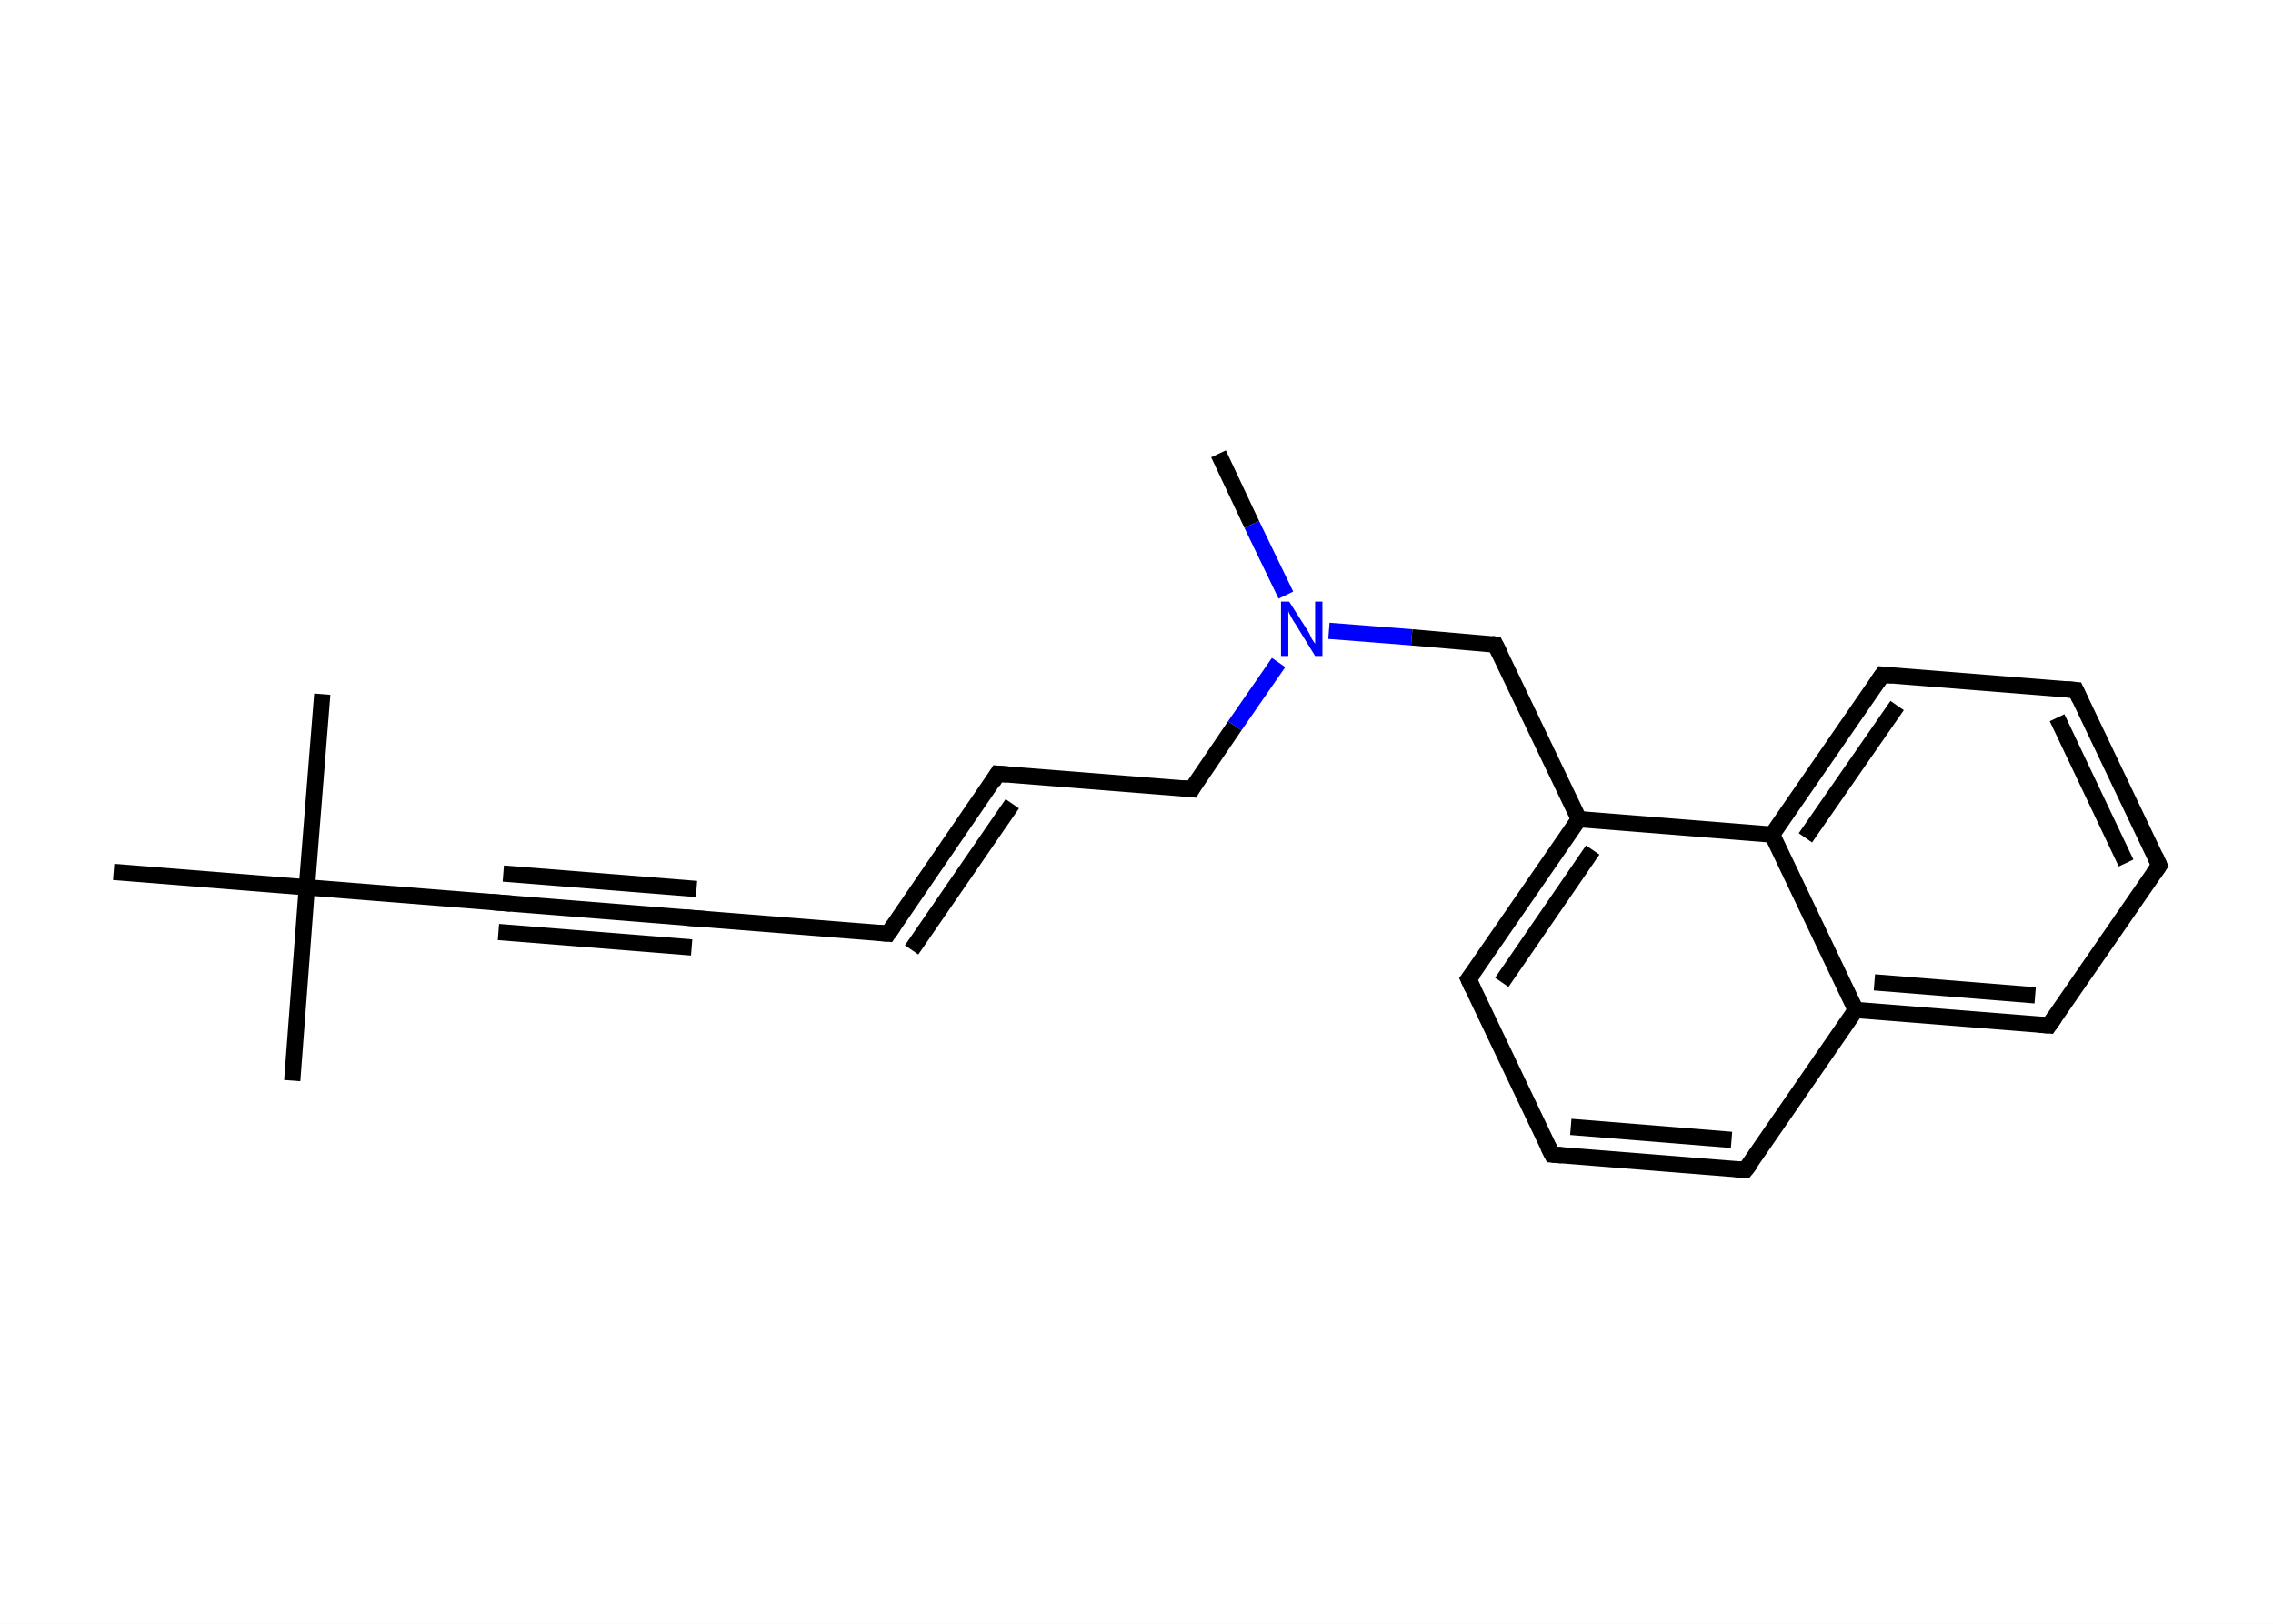
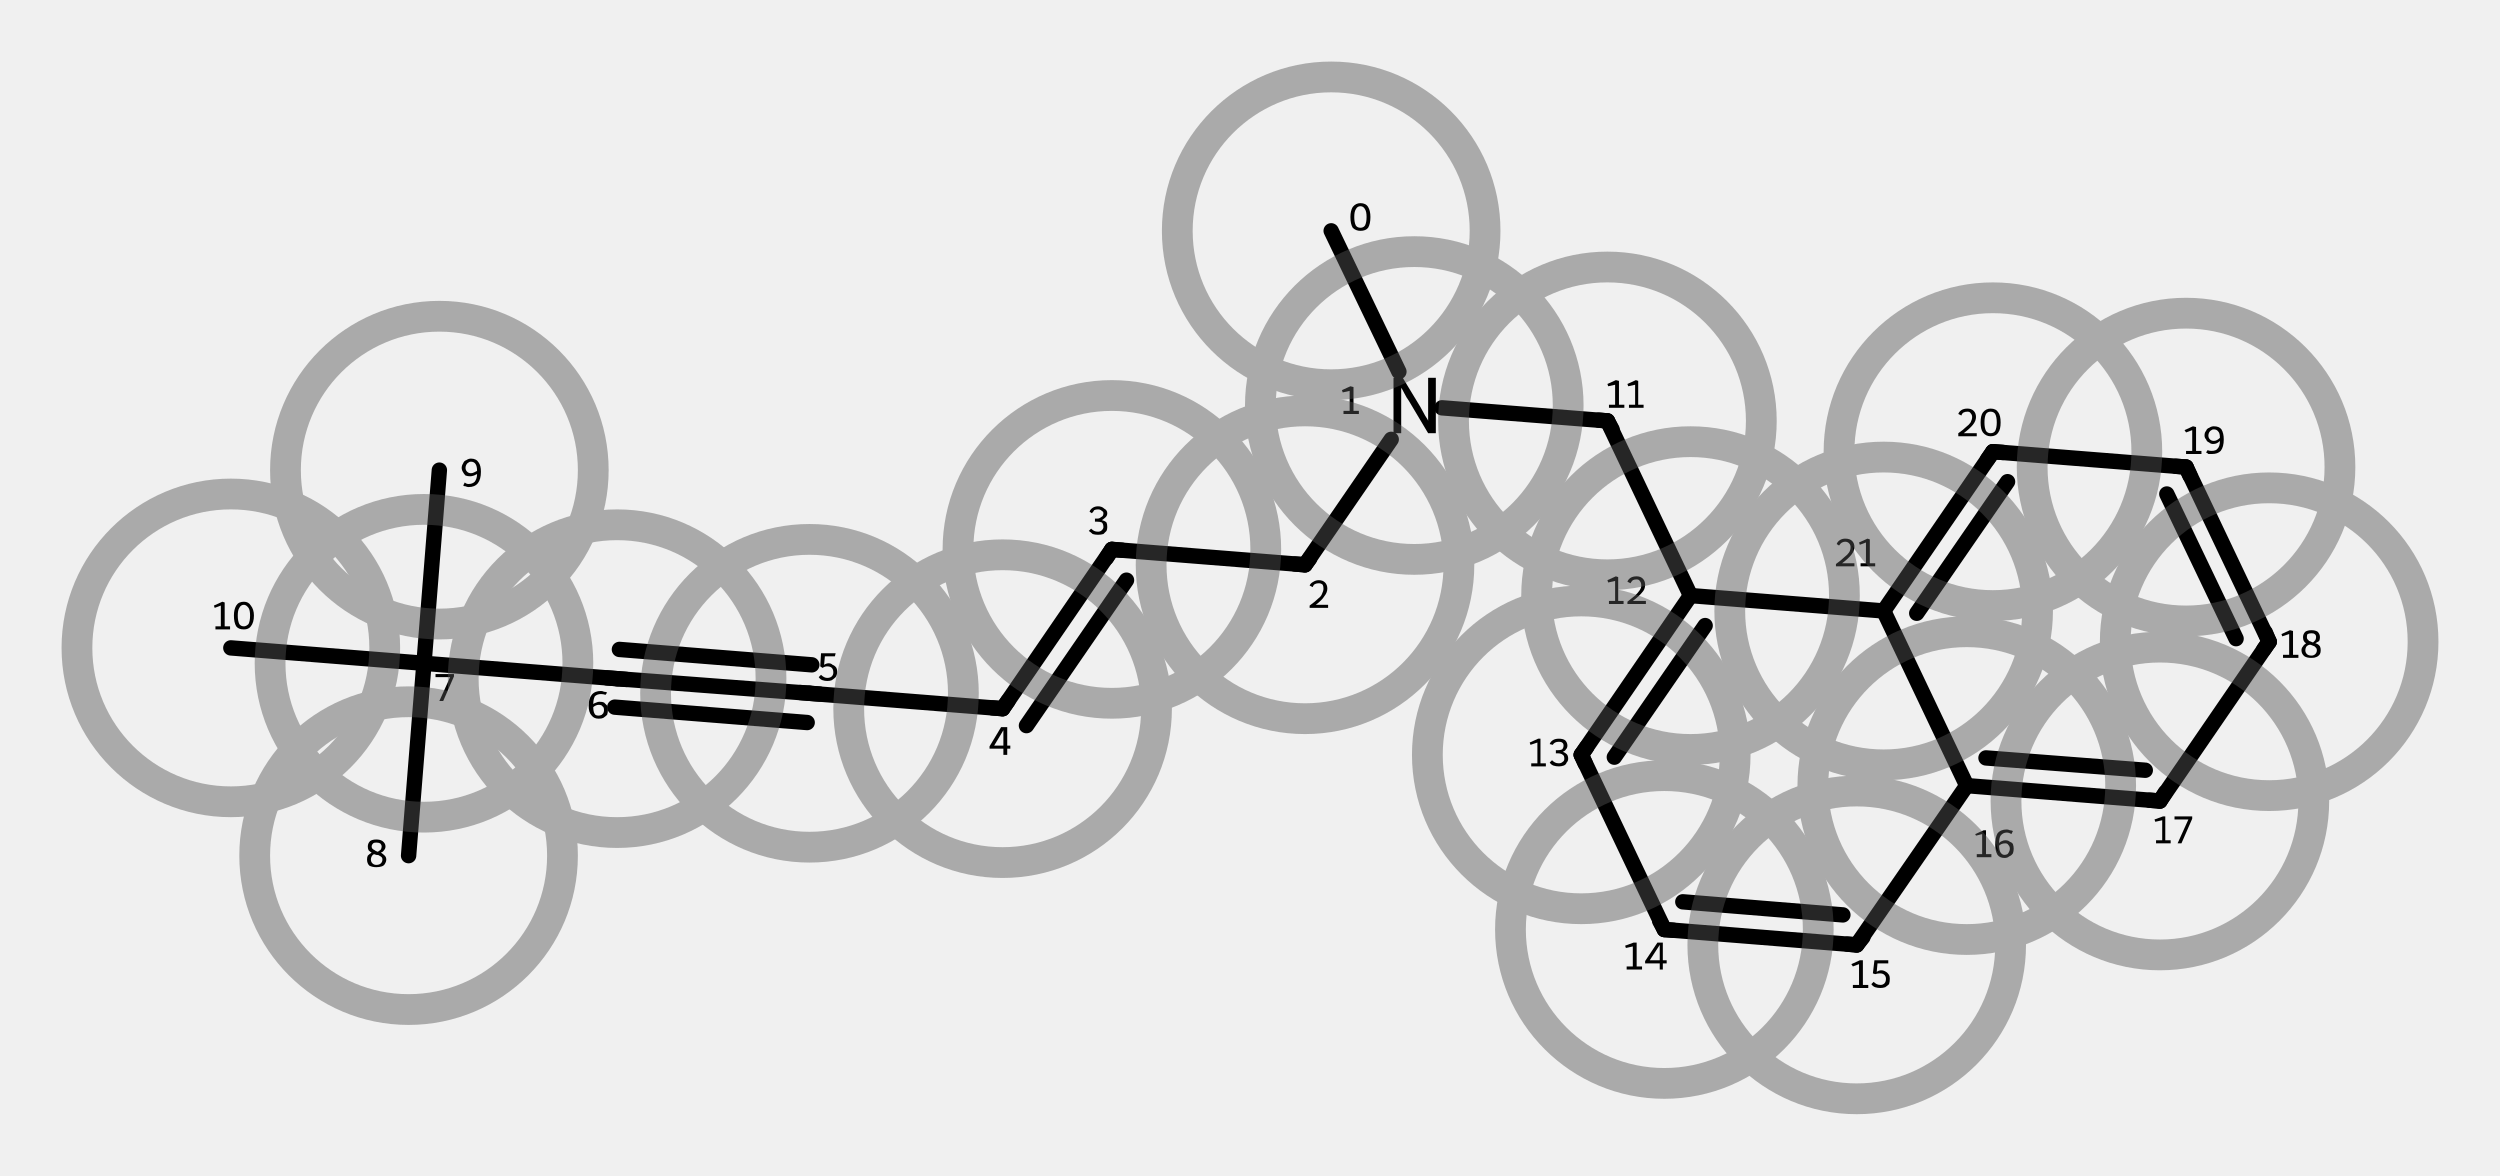
- <svg xmlns="http://www.w3.org/2000/svg" version="1.1" baseProfile="full" xml:space="preserve" width="280px" height="200px" viewBox="0 0 280 200">
-   <rect style="opacity:1.0;fill:#FFFFFF;stroke:none" width="280.0" height="200.0" x="0.0" y="0.0"> </rect>
-   <path class="bond-0 atom-0 atom-1" d="M 150.1,55.9 L 154.2,64.6" style="fill:none;fill-rule:evenodd;stroke:#000000;stroke-width:2.0px;stroke-linecap:butt;stroke-linejoin:miter;stroke-opacity:1" />
-   <path class="bond-0 atom-0 atom-1" d="M 154.2,64.6 L 158.4,73.3" style="fill:none;fill-rule:evenodd;stroke:#0000FF;stroke-width:2.0px;stroke-linecap:butt;stroke-linejoin:miter;stroke-opacity:1" />
-   <path class="bond-1 atom-1 atom-2" d="M 157.5,81.6 L 152.1,89.4" style="fill:none;fill-rule:evenodd;stroke:#0000FF;stroke-width:2.0px;stroke-linecap:butt;stroke-linejoin:miter;stroke-opacity:1" />
-   <path class="bond-1 atom-1 atom-2" d="M 152.1,89.4 L 146.8,97.2" style="fill:none;fill-rule:evenodd;stroke:#000000;stroke-width:2.0px;stroke-linecap:butt;stroke-linejoin:miter;stroke-opacity:1" />
-   <path class="bond-2 atom-2 atom-3" d="M 146.8,97.2 L 122.9,95.3" style="fill:none;fill-rule:evenodd;stroke:#000000;stroke-width:2.0px;stroke-linecap:butt;stroke-linejoin:miter;stroke-opacity:1" />
-   <path class="bond-3 atom-3 atom-4" d="M 122.9,95.3 L 109.4,115.0" style="fill:none;fill-rule:evenodd;stroke:#000000;stroke-width:2.0px;stroke-linecap:butt;stroke-linejoin:miter;stroke-opacity:1" />
-   <path class="bond-3 atom-3 atom-4" d="M 124.7,99.0 L 112.3,117.0" style="fill:none;fill-rule:evenodd;stroke:#000000;stroke-width:2.0px;stroke-linecap:butt;stroke-linejoin:miter;stroke-opacity:1" />
-   <path class="bond-4 atom-4 atom-5" d="M 109.4,115.0 L 85.5,113.1" style="fill:none;fill-rule:evenodd;stroke:#000000;stroke-width:2.0px;stroke-linecap:butt;stroke-linejoin:miter;stroke-opacity:1" />
-   <path class="bond-5 atom-5 atom-6" d="M 85.5,113.1 L 61.7,111.2" style="fill:none;fill-rule:evenodd;stroke:#000000;stroke-width:2.0px;stroke-linecap:butt;stroke-linejoin:miter;stroke-opacity:1" />
-   <path class="bond-5 atom-5 atom-6" d="M 85.2,116.7 L 61.4,114.8" style="fill:none;fill-rule:evenodd;stroke:#000000;stroke-width:2.0px;stroke-linecap:butt;stroke-linejoin:miter;stroke-opacity:1" />
-   <path class="bond-5 atom-5 atom-6" d="M 85.8,109.5 L 62.0,107.6" style="fill:none;fill-rule:evenodd;stroke:#000000;stroke-width:2.0px;stroke-linecap:butt;stroke-linejoin:miter;stroke-opacity:1" />
-   <path class="bond-6 atom-6 atom-7" d="M 61.7,111.2 L 37.8,109.3" style="fill:none;fill-rule:evenodd;stroke:#000000;stroke-width:2.0px;stroke-linecap:butt;stroke-linejoin:miter;stroke-opacity:1" />
-   <path class="bond-7 atom-7 atom-8" d="M 37.8,109.3 L 36.0,133.1" style="fill:none;fill-rule:evenodd;stroke:#000000;stroke-width:2.0px;stroke-linecap:butt;stroke-linejoin:miter;stroke-opacity:1" />
-   <path class="bond-8 atom-7 atom-9" d="M 37.8,109.3 L 39.7,85.5" style="fill:none;fill-rule:evenodd;stroke:#000000;stroke-width:2.0px;stroke-linecap:butt;stroke-linejoin:miter;stroke-opacity:1" />
-   <path class="bond-9 atom-7 atom-10" d="M 37.8,109.3 L 14.0,107.4" style="fill:none;fill-rule:evenodd;stroke:#000000;stroke-width:2.0px;stroke-linecap:butt;stroke-linejoin:miter;stroke-opacity:1" />
-   <path class="bond-10 atom-1 atom-11" d="M 163.7,77.7 L 173.9,78.5" style="fill:none;fill-rule:evenodd;stroke:#0000FF;stroke-width:2.0px;stroke-linecap:butt;stroke-linejoin:miter;stroke-opacity:1" />
-   <path class="bond-10 atom-1 atom-11" d="M 173.9,78.5 L 184.2,79.4" style="fill:none;fill-rule:evenodd;stroke:#000000;stroke-width:2.0px;stroke-linecap:butt;stroke-linejoin:miter;stroke-opacity:1" />
-   <path class="bond-11 atom-11 atom-12" d="M 184.2,79.4 L 194.5,100.9" style="fill:none;fill-rule:evenodd;stroke:#000000;stroke-width:2.0px;stroke-linecap:butt;stroke-linejoin:miter;stroke-opacity:1" />
-   <path class="bond-12 atom-12 atom-13" d="M 194.5,100.9 L 180.9,120.6" style="fill:none;fill-rule:evenodd;stroke:#000000;stroke-width:2.0px;stroke-linecap:butt;stroke-linejoin:miter;stroke-opacity:1" />
-   <path class="bond-12 atom-12 atom-13" d="M 196.2,104.7 L 185.0,121.0" style="fill:none;fill-rule:evenodd;stroke:#000000;stroke-width:2.0px;stroke-linecap:butt;stroke-linejoin:miter;stroke-opacity:1" />
-   <path class="bond-13 atom-13 atom-14" d="M 180.9,120.6 L 191.2,142.2" style="fill:none;fill-rule:evenodd;stroke:#000000;stroke-width:2.0px;stroke-linecap:butt;stroke-linejoin:miter;stroke-opacity:1" />
-   <path class="bond-14 atom-14 atom-15" d="M 191.2,142.2 L 215.0,144.1" style="fill:none;fill-rule:evenodd;stroke:#000000;stroke-width:2.0px;stroke-linecap:butt;stroke-linejoin:miter;stroke-opacity:1" />
-   <path class="bond-14 atom-14 atom-15" d="M 193.5,138.8 L 213.3,140.4" style="fill:none;fill-rule:evenodd;stroke:#000000;stroke-width:2.0px;stroke-linecap:butt;stroke-linejoin:miter;stroke-opacity:1" />
-   <path class="bond-15 atom-15 atom-16" d="M 215.0,144.1 L 228.6,124.4" style="fill:none;fill-rule:evenodd;stroke:#000000;stroke-width:2.0px;stroke-linecap:butt;stroke-linejoin:miter;stroke-opacity:1" />
-   <path class="bond-16 atom-16 atom-17" d="M 228.6,124.4 L 252.4,126.3" style="fill:none;fill-rule:evenodd;stroke:#000000;stroke-width:2.0px;stroke-linecap:butt;stroke-linejoin:miter;stroke-opacity:1" />
-   <path class="bond-16 atom-16 atom-17" d="M 230.9,121.0 L 250.7,122.6" style="fill:none;fill-rule:evenodd;stroke:#000000;stroke-width:2.0px;stroke-linecap:butt;stroke-linejoin:miter;stroke-opacity:1" />
-   <path class="bond-17 atom-17 atom-18" d="M 252.4,126.3 L 266.0,106.6" style="fill:none;fill-rule:evenodd;stroke:#000000;stroke-width:2.0px;stroke-linecap:butt;stroke-linejoin:miter;stroke-opacity:1" />
-   <path class="bond-18 atom-18 atom-19" d="M 266.0,106.6 L 255.7,85.0" style="fill:none;fill-rule:evenodd;stroke:#000000;stroke-width:2.0px;stroke-linecap:butt;stroke-linejoin:miter;stroke-opacity:1" />
-   <path class="bond-18 atom-18 atom-19" d="M 261.9,106.3 L 253.4,88.4" style="fill:none;fill-rule:evenodd;stroke:#000000;stroke-width:2.0px;stroke-linecap:butt;stroke-linejoin:miter;stroke-opacity:1" />
-   <path class="bond-19 atom-19 atom-20" d="M 255.7,85.0 L 231.9,83.1" style="fill:none;fill-rule:evenodd;stroke:#000000;stroke-width:2.0px;stroke-linecap:butt;stroke-linejoin:miter;stroke-opacity:1" />
-   <path class="bond-20 atom-20 atom-21" d="M 231.9,83.1 L 218.3,102.8" style="fill:none;fill-rule:evenodd;stroke:#000000;stroke-width:2.0px;stroke-linecap:butt;stroke-linejoin:miter;stroke-opacity:1" />
-   <path class="bond-20 atom-20 atom-21" d="M 233.7,86.9 L 222.4,103.2" style="fill:none;fill-rule:evenodd;stroke:#000000;stroke-width:2.0px;stroke-linecap:butt;stroke-linejoin:miter;stroke-opacity:1" />
-   <path class="bond-21 atom-21 atom-12" d="M 218.3,102.8 L 194.5,100.9" style="fill:none;fill-rule:evenodd;stroke:#000000;stroke-width:2.0px;stroke-linecap:butt;stroke-linejoin:miter;stroke-opacity:1" />
-   <path class="bond-22 atom-21 atom-16" d="M 218.3,102.8 L 228.6,124.4" style="fill:none;fill-rule:evenodd;stroke:#000000;stroke-width:2.0px;stroke-linecap:butt;stroke-linejoin:miter;stroke-opacity:1" />
-   <path d="M 147.0,96.8 L 146.8,97.2 L 145.6,97.1" style="fill:none;stroke:#000000;stroke-width:2.0px;stroke-linecap:butt;stroke-linejoin:miter;stroke-miterlimit:10;stroke-opacity:1;" />
-   <path d="M 124.1,95.4 L 122.9,95.3 L 122.3,96.3" style="fill:none;stroke:#000000;stroke-width:2.0px;stroke-linecap:butt;stroke-linejoin:miter;stroke-miterlimit:10;stroke-opacity:1;" />
-   <path d="M 110.1,114.0 L 109.4,115.0 L 108.2,114.9" style="fill:none;stroke:#000000;stroke-width:2.0px;stroke-linecap:butt;stroke-linejoin:miter;stroke-miterlimit:10;stroke-opacity:1;" />
-   <path d="M 86.7,113.2 L 85.5,113.1 L 84.3,113.0" style="fill:none;stroke:#000000;stroke-width:2.0px;stroke-linecap:butt;stroke-linejoin:miter;stroke-miterlimit:10;stroke-opacity:1;" />
-   <path d="M 62.9,111.3 L 61.7,111.2 L 60.5,111.1" style="fill:none;stroke:#000000;stroke-width:2.0px;stroke-linecap:butt;stroke-linejoin:miter;stroke-miterlimit:10;stroke-opacity:1;" />
-   <path d="M 183.7,79.3 L 184.2,79.4 L 184.7,80.4" style="fill:none;stroke:#000000;stroke-width:2.0px;stroke-linecap:butt;stroke-linejoin:miter;stroke-miterlimit:10;stroke-opacity:1;" />
-   <path d="M 181.6,119.7 L 180.9,120.6 L 181.4,121.7" style="fill:none;stroke:#000000;stroke-width:2.0px;stroke-linecap:butt;stroke-linejoin:miter;stroke-miterlimit:10;stroke-opacity:1;" />
-   <path d="M 190.7,141.2 L 191.2,142.2 L 192.4,142.3" style="fill:none;stroke:#000000;stroke-width:2.0px;stroke-linecap:butt;stroke-linejoin:miter;stroke-miterlimit:10;stroke-opacity:1;" />
-   <path d="M 213.8,144.0 L 215.0,144.1 L 215.7,143.2" style="fill:none;stroke:#000000;stroke-width:2.0px;stroke-linecap:butt;stroke-linejoin:miter;stroke-miterlimit:10;stroke-opacity:1;" />
-   <path d="M 251.2,126.2 L 252.4,126.3 L 253.1,125.3" style="fill:none;stroke:#000000;stroke-width:2.0px;stroke-linecap:butt;stroke-linejoin:miter;stroke-miterlimit:10;stroke-opacity:1;" />
-   <path d="M 265.3,107.6 L 266.0,106.6 L 265.5,105.5" style="fill:none;stroke:#000000;stroke-width:2.0px;stroke-linecap:butt;stroke-linejoin:miter;stroke-miterlimit:10;stroke-opacity:1;" />
-   <path d="M 256.2,86.1 L 255.7,85.0 L 254.5,84.9" style="fill:none;stroke:#000000;stroke-width:2.0px;stroke-linecap:butt;stroke-linejoin:miter;stroke-miterlimit:10;stroke-opacity:1;" />
-   <path d="M 233.1,83.2 L 231.9,83.1 L 231.2,84.1" style="fill:none;stroke:#000000;stroke-width:2.0px;stroke-linecap:butt;stroke-linejoin:miter;stroke-miterlimit:10;stroke-opacity:1;" />
-   <path class="atom-1" d="M 158.8 74.1 L 161.1 77.7 Q 161.3 78.0, 161.6 78.7 Q 162.0 79.3, 162.0 79.3 L 162.0 74.1 L 162.9 74.1 L 162.9 80.8 L 162.0 80.8 L 159.6 76.9 Q 159.3 76.5, 159.0 75.9 Q 158.7 75.4, 158.7 75.2 L 158.7 80.8 L 157.8 80.8 L 157.8 74.1 L 158.8 74.1 " fill="#0000FF" />
+ <svg xmlns="http://www.w3.org/2000/svg" version="1.1" baseProfile="full" xml:space="preserve" width="324.9" height="152.8" viewBox="63.7 7.6 324.9 152.8">
+   <g class="shading">
+     <g id="shading_xeno_3bb49276e9" />
+   </g>
+   <g class="mol_halo">
+     <g id="mol_halo_xeno_3bb49276e9" />
+   </g>
+   <g class="lines" style="stroke:#000000;stroke-width:2.0;stroke-miterlimit:10;stroke-opacity:1;stroke-linecap:round;stroke-linejoin:round">
+     <g id="lines_xeno_3bb49276e9">
+       <path class="bond-0 atom-0 atom-1" d="m236.7 37.6l8.8 18.3" />
+       <path class="bond-1 atom-1 atom-2" d="m244.5 64.7l-11.2 16.3" />
+       <use href="#s0_xeno_3bb49276e9" x="233.3" y="81" class="bond-2 atom-2 atom-3" />
+       <use href="#s1_xeno_3bb49276e9" x="208.2" y="79" class="bond-3 atom-3 atom-4" />
+       <path class="bond-3 atom-3 atom-4" d="m210.1 83l-13 18.9" />
+       <use href="#s0_xeno_3bb49276e9" x="194" y="99.7" class="bond-4 atom-4 atom-5" />
+       <path class="bond-5 atom-5 atom-6" d="m168.9 97.7l-25 -1.9" />
+       <use href="#s2_xeno_3bb49276e9" x="168.6" y="101.5" class="bond-5 atom-5 atom-6" />
+       <use href="#s2_xeno_3bb49276e9" x="169.2" y="94" class="bond-5 atom-5 atom-6" />
+       <use href="#s0_xeno_3bb49276e9" x="143.9" y="95.8" class="bond-6 atom-6 atom-7" />
+       <path class="bond-7 atom-7 atom-8" d="m118.8 93.8l-2 25" />
+       <path class="bond-8 atom-7 atom-9" d="m118.8 93.8l2 -25.1" />
+       <use href="#s0_xeno_3bb49276e9" x="118.8" y="93.8" class="bond-9 atom-7 atom-10" />
+       <path class="bond-10 atom-1 atom-11" d="m251.1 60.6l21.5 1.7" />
+       <use href="#s3_xeno_3bb49276e9" x="272.6" y="62.3" class="bond-11 atom-11 atom-12" />
+       <use href="#s1_xeno_3bb49276e9" x="283.4" y="85" class="bond-12 atom-12 atom-13" />
+       <use href="#s4_xeno_3bb49276e9" x="285.3" y="88.9" class="bond-12 atom-12 atom-13" />
+       <use href="#s3_xeno_3bb49276e9" x="269.2" y="105.7" class="bond-13 atom-13 atom-14" />
+       <path class="bond-14 atom-14 atom-15" d="m280 128.4l25 2" />
+       <path class="bond-14 atom-14 atom-15" d="m282.4 124.8l20.8 1.7" />
+       <path class="bond-15 atom-15 atom-16" d="m305 130.4l14.3 -20.7" />
+       <path class="bond-16 atom-16 atom-17" d="m319.3 109.7l25.1 2" />
+       <path class="bond-16 atom-16 atom-17" d="m321.8 106.1l20.7 1.6" />
+       <path class="bond-17 atom-17 atom-18" d="m344.4 111.7l14.2 -20.7" />
+       <path class="bond-18 atom-18 atom-19" d="m358.6 91l-10.8 -22.7" />
+       <path class="bond-18 atom-18 atom-19" d="m354.3 90.6l-9 -18.8" />
+       <use href="#s0_xeno_3bb49276e9" x="347.8" y="68.3" class="bond-19 atom-19 atom-20" />
+       <use href="#s1_xeno_3bb49276e9" x="322.7" y="66.3" class="bond-20 atom-20 atom-21" />
+       <use href="#s4_xeno_3bb49276e9" x="324.6" y="70.2" class="bond-20 atom-20 atom-21" />
+       <use href="#s0_xeno_3bb49276e9" x="308.5" y="87" class="bond-21 atom-21 atom-12" />
+       <use href="#s3_xeno_3bb49276e9" x="308.5" y="87" class="bond-22 atom-21 atom-16" />
+       <path d="m233.9 80.2l-0.6 0.8 l-1.3 -0.1" />
+       <path d="m209.5 79.1l-1.3 -0.1 l-0.7 1.1" />
+       <path d="m194.7 98.7l-0.7 1 l-1.3 -0.1" />
+       <path d="m170.2 97.8l-1.3 -0.1 l-1.2 -0.1" />
+       <path d="m145.1 95.9l-1.2 -0.1 l-1.3 -0.1" />
+       <path d="m271.5 62.2l1.1 0.1 l0.6 1.1" />
+       <path d="m269.9 104.7l-0.7 1 l0.5 1.1" />
+       <path d="m279.4 127.3l0.6 1.1 l1.2 0.1" />
+       <path d="m303.8 130.3l1.2 0.1 l0.8 -1" />
+       <path d="m343.1 111.6l1.3 0.1 l0.7 -1.1" />
+       <path d="m357.9 92l0.7 -1 l-0.5 -1.2" />
+       <path d="m348.3 69.4l-0.5 -1.1 l-1.3 -0.1" />
+       <path d="m324 66.4l-1.3 -0.1 l-0.7 1" />
+     </g>
+   </g>
+   <g class="text">
+     <g id="text_xeno_3bb49276e9">
+       <path class="atom-1" d="M 246.0 56.7 L 248.3 60.5 Q 248.5 60.9, 248.9 61.6 Q 249.3 62.2, 249.3 62.3 L 249.3 56.7 L 250.3 56.7 L 250.3 63.9 L 249.3 63.9 L 246.8 59.7 Q 246.5 59.3, 246.2 58.7 Q 245.9 58.1, 245.8 58.0 L 245.8 63.9 L 244.8 63.9 L 244.8 56.7 L 246.0 56.7 " />
+       <path class="note" d="m240.5 37.6q-0.6 0 -1 -0.4q-0.3 -0.5 -0.3 -1.4q0 -0.8 0.3 -1.3q0.4 -0.5 1 -0.5q0.7 0 1 0.5q0.3 0.5 0.3 1.3q0 0.9 -0.3 1.4q-0.3 0.4 -1 0.4m0 -0.4q0.4 0 0.6 -0.3q0.2 -0.4 0.2 -1.1q0 -0.7 -0.2 -1q-0.2 -0.4 -0.6 -0.4q-0.4 0 -0.6 0.4q-0.2 0.3 -0.2 1q0 0.7 0.2 1.1q0.2 0.3 0.6 0.3" />
+       <use href="#s5_xeno_3bb49276e9" x="238.3" y="61" class="note" />
+       <path class="note" d="m233.9 83.7q0.1 -0.3 0.5 -0.5q0.3 -0.2 0.7 -0.2q0.5 0 0.8 0.3q0.3 0.3 0.3 0.8q0 0.5 -0.4 1q-0.3 0.5 -1.1 1.1l1.6 0 l0 0.4 l-2.4 0 l0 -0.3 q0.7 -0.5 1.1 -0.9q0.4 -0.3 0.5 -0.6q0.2 -0.4 0.2 -0.7q0 -0.3 -0.1 -0.5q-0.2 -0.2 -0.5 -0.2q-0.3 0 -0.5 0.1q-0.2 0.1 -0.3 0.4l-0.4 -0.2" />
+       <path class="note" d="m206.9 75.2q0.4 0.1 0.6 0.3q0.1 0.2 0.1 0.6q0 0.3 -0.1 0.5q-0.2 0.2 -0.4 0.4q-0.3 0.1 -0.7 0.1q-0.4 0 -0.7 -0.1q-0.2 -0.2 -0.5 -0.4l0.3 -0.3 q0.2 0.2 0.4 0.3q0.2 0.1 0.5 0.1q0.3 0 0.5 -0.2q0.2 -0.2 0.2 -0.4q0 -0.4 -0.2 -0.6q-0.2 -0.1 -0.6 -0.1l-0.3 0 l0 -0.4 l0.3 0 q0.3 0 0.5 -0.2q0.3 -0.1 0.3 -0.5q0 -0.2 -0.2 -0.3q-0.2 -0.2 -0.5 -0.2q-0.3 0 -0.5 0.1q-0.1 0.2 -0.3 0.4l-0.3 -0.2 q0.1 -0.3 0.4 -0.5q0.3 -0.2 0.7 -0.2q0.5 0 0.8 0.3q0.4 0.2 0.4 0.6q0 0.3 -0.2 0.5q-0.2 0.2 -0.5 0.4" />
+       <path class="note" d="m194.6 104.5l0.4 0 l0 0.4 l-0.4 0 l0 0.8 l-0.5 0 l0 -0.8 l-1.8 0 l0 -0.3 l1.5 -2.5 l0.8 0 l0 2.4 m-1.7 0l1.2 0 l0 -2 l-1.2 2" />
+       <path class="note" d="m171.4 93.8q0.3 0 0.5 0.2q0.3 0.1 0.5 0.4q0.1 0.2 0.1 0.5q0 0.4 -0.2 0.7q-0.2 0.2 -0.5 0.4q-0.2 0.1 -0.6 0.1q-0.3 0 -0.6 -0.1q-0.3 -0.1 -0.5 -0.4l0.3 -0.3 q0.2 0.2 0.4 0.3q0.2 0.1 0.4 0.1q0.4 0 0.6 -0.2q0.2 -0.2 0.2 -0.5q0 -0.4 -0.2 -0.6q-0.2 -0.2 -0.6 -0.2q-0.3 0 -0.6 0.2l-0.3 -0.2 l0.1 -1.7 l1.9 0 l-0.1 0.4 l-1.3 0 l-0.1 1.1 q0.3 -0.2 0.6 -0.2" />
+       <path class="note" d="m141.6 98.8q0.4 0 0.6 0.1q0.2 0.2 0.4 0.4q0.1 0.2 0.1 0.6q0 0.3 -0.1 0.6q-0.2 0.2 -0.5 0.4q-0.2 0.1 -0.6 0.1q-0.6 0 -0.9 -0.4q-0.4 -0.4 -0.4 -1.3q0 -0.9 0.4 -1.4q0.4 -0.5 1.2 -0.5q0.2 0 0.4 0.1q0.2 0 0.4 0.1l-0.2 0.3 q-0.3 -0.1 -0.6 -0.1q-0.5 0 -0.8 0.3q-0.2 0.4 -0.2 1q0.1 -0.1 0.4 -0.2q0.2 -0.1 0.4 -0.1m-0.1 1.8q0.2 0 0.4 -0.1q0.1 -0.1 0.2 -0.2q0.1 -0.2 0.1 -0.4q0 -0.4 -0.2 -0.5q-0.1 -0.2 -0.5 -0.2q-0.2 0 -0.4 0.1q-0.2 0.1 -0.3 0.2q0 0.6 0.2 0.9q0.1 0.2 0.5 0.2" />
+       <path class="note" d="m122.2 95.6l-1.9 0 l0 -0.4 l2.4 0 l0 0.3 l-1.4 3.2 l-0.5 0 l1.4 -3.1" />
+       <path class="note" d="m113.2 118.4q0.3 0.2 0.5 0.4q0.2 0.2 0.2 0.5q0 0.3 -0.2 0.6q-0.1 0.2 -0.4 0.3q-0.3 0.1 -0.7 0.1q-0.5 0 -0.9 -0.2q-0.3 -0.3 -0.3 -0.8q0 -0.3 0.1 -0.5q0.2 -0.2 0.5 -0.4q-0.2 -0.1 -0.4 -0.3q-0.1 -0.2 -0.1 -0.5q0 -0.4 0.3 -0.7q0.3 -0.2 0.8 -0.2q0.5 0 0.8 0.2q0.4 0.3 0.4 0.7q0 0.3 -0.2 0.5q-0.1 0.2 -0.4 0.3m-0.6 -1.3q-0.3 0 -0.4 0.1q-0.2 0.2 -0.2 0.4q0 0.2 0.1 0.3q0.1 0.1 0.3 0.2q0.1 0.1 0.4 0.2q0.3 -0.2 0.4 -0.3q0.1 -0.2 0.1 -0.4q0 -0.2 -0.2 -0.4q-0.2 -0.1 -0.5 -0.1m0 2.9q0.4 0 0.6 -0.2q0.2 -0.2 0.2 -0.5q0 -0.2 -0.1 -0.3q-0.1 -0.1 -0.3 -0.2q-0.1 -0.1 -0.4 -0.1l-0.3 -0.1 q-0.2 0.1 -0.3 0.3q-0.1 0.2 -0.1 0.4q0 0.3 0.2 0.5q0.2 0.2 0.5 0.2" />
+       <path class="note" d="m124.9 67.2q0.7 0 1 0.5q0.3 0.4 0.3 1.2q0 1 -0.4 1.5q-0.4 0.5 -1.2 0.5q-0.2 0 -0.4 -0.1q-0.2 0 -0.3 -0.1l0.2 -0.4 q0.2 0.2 0.5 0.2q0.5 0 0.8 -0.3q0.3 -0.4 0.3 -1q-0.2 0.1 -0.4 0.2q-0.3 0.1 -0.5 0.1q-0.3 0 -0.6 -0.1q-0.2 -0.2 -0.3 -0.4q-0.2 -0.3 -0.2 -0.6q0 -0.3 0.2 -0.6q0.1 -0.3 0.4 -0.4q0.3 -0.2 0.6 -0.2m-0.7 1.2q0 0.3 0.2 0.5q0.2 0.2 0.5 0.2q0.2 0 0.4 -0.1q0.2 -0.1 0.4 -0.2q0 -0.6 -0.2 -0.9q-0.2 -0.3 -0.6 -0.3q-0.2 0 -0.3 0.1q-0.2 0.1 -0.3 0.3q-0.1 0.2 -0.1 0.4" />
+       <use href="#s6_xeno_3bb49276e9" x="91.7" y="89" class="note" />
+       <path class="note" d="m95.4 89.4q-0.7 0 -1 -0.4q-0.3 -0.5 -0.3 -1.4q0 -0.8 0.3 -1.3q0.3 -0.5 1 -0.5q0.6 0 0.9 0.5q0.4 0.5 0.4 1.3q0 0.9 -0.4 1.4q-0.3 0.4 -0.9 0.4m0 -0.4q0.3 0 0.6 -0.3q0.2 -0.4 0.2 -1.1q0 -0.7 -0.2 -1q-0.3 -0.4 -0.6 -0.4q-0.4 0 -0.6 0.4q-0.2 0.3 -0.2 1q0 0.7 0.2 1.1q0.2 0.3 0.6 0.3" />
+       <use href="#s5_xeno_3bb49276e9" x="272.8" y="60.2" class="note" />
+       <use href="#s7_xeno_3bb49276e9" x="275.4" y="60.2" class="note" />
+       <use href="#s7_xeno_3bb49276e9" x="272.8" y="85.7" class="note" />
+       <path class="note" d="m275.2 83.2q0.1 -0.3 0.4 -0.5q0.3 -0.2 0.8 -0.2q0.5 0 0.8 0.3q0.3 0.3 0.3 0.8q0 0.6 -0.4 1q-0.4 0.5 -1.2 1.1l1.7 0 l0 0.4 l-2.4 0 l0 -0.3 q0.6 -0.5 1 -0.8q0.4 -0.4 0.6 -0.7q0.2 -0.3 0.2 -0.6q0 -0.4 -0.2 -0.6q-0.1 -0.2 -0.4 -0.2q-0.3 0 -0.5 0.1q-0.2 0.2 -0.3 0.4l-0.4 -0.2" />
+       <path class="note" d="m262.7 106.8l0.8 0 l0 -2.7 l-0.9 0.3 l-0.1 -0.3 l1.1 -0.5 l0.3 0 l0 3.2 l0.7 0 l0 0.4 l-1.9 0 l0 -0.4" />
+       <path class="note" d="m266.8 105.3q0.3 0.1 0.5 0.3q0.2 0.2 0.2 0.6q0 0.3 -0.2 0.5q-0.1 0.3 -0.4 0.4q-0.3 0.1 -0.6 0.1q-0.4 0 -0.7 -0.1q-0.3 -0.1 -0.5 -0.4l0.3 -0.3 q0.2 0.2 0.4 0.3q0.2 0.1 0.5 0.1q0.3 0 0.5 -0.2q0.2 -0.1 0.2 -0.4q0 -0.4 -0.2 -0.5q-0.2 -0.2 -0.7 -0.2l-0.2 0 l0 -0.4 l0.2 0 q0.4 0 0.6 -0.1q0.2 -0.2 0.2 -0.5q0 -0.3 -0.2 -0.4q-0.1 -0.1 -0.4 -0.1q-0.3 0 -0.5 0.1q-0.2 0.1 -0.3 0.3l-0.4 -0.1 q0.1 -0.3 0.4 -0.5q0.3 -0.2 0.8 -0.2q0.5 0 0.8 0.2q0.3 0.3 0.3 0.7q0 0.3 -0.2 0.5q-0.1 0.2 -0.4 0.3" />
+       <path class="note" d="m275.1 133.2l0.8 0 l0 -2.6 l-0.9 0.2 l-0.1 -0.3 l1.1 -0.4 l0.4 0 l0 3.1 l0.7 0 l0 0.4 l-2 0 l0 -0.4" />
+       <path class="note" d="m279.8 132.4l0.5 0 l0 0.4 l-0.5 0 l0 0.8 l-0.4 0 l0 -0.8 l-1.9 0 l0 -0.3 l1.6 -2.4 l0.7 0 l0 2.3 m-1.7 0l1.3 0 l0 -2 l-1.3 2" />
+       <path class="note" d="m304.5 135.6l0.8 0 l0 -2.7 l-0.8 0.3 l-0.2 -0.3 l1.1 -0.5 l0.4 0 l0 3.2 l0.7 0 l0 0.4 l-2 0 l0 -0.4" />
+       <path class="note" d="m308.2 133.7q0.3 0 0.6 0.2q0.2 0.1 0.4 0.4q0.1 0.2 0.1 0.5q0 0.4 -0.1 0.7q-0.2 0.2 -0.5 0.4q-0.3 0.1 -0.6 0.1q-0.4 0 -0.7 -0.1q-0.3 -0.1 -0.5 -0.4l0.3 -0.3 q0.2 0.2 0.4 0.3q0.2 0.1 0.5 0.1q0.3 0 0.5 -0.2q0.2 -0.2 0.2 -0.6q0 -0.3 -0.2 -0.5q-0.2 -0.2 -0.6 -0.2q-0.3 0 -0.6 0.1l-0.3 -0.1 l0.2 -1.7 l1.8 0 l0 0.4 l-1.4 0 l-0.1 1.1 q0.3 -0.2 0.6 -0.2" />
+       <path class="note" d="m320.6 118.6l0.7 0 l0 -2.6 l-0.8 0.2 l-0.1 -0.2 l1.1 -0.5 l0.3 0 l0 3.1 l0.7 0 l0 0.4 l-1.9 0 l0 -0.4" />
+       <path class="note" d="m324.3 116.8q0.4 0 0.6 0.2q0.3 0.1 0.4 0.3q0.1 0.3 0.1 0.6q0 0.3 -0.1 0.6q-0.2 0.3 -0.5 0.4q-0.2 0.2 -0.6 0.2q-0.6 0 -0.9 -0.4q-0.3 -0.5 -0.3 -1.3q0 -1 0.3 -1.5q0.4 -0.5 1.2 -0.5q0.2 0 0.4 0.1q0.2 0 0.4 0.1l-0.2 0.4 q-0.3 -0.2 -0.6 -0.2q-0.5 0 -0.8 0.4q-0.2 0.3 -0.2 1q0.1 -0.2 0.4 -0.3q0.2 -0.1 0.4 -0.1m-0.1 1.9q0.2 0 0.4 -0.1q0.1 -0.1 0.2 -0.3q0.1 -0.2 0.1 -0.4q0 -0.3 -0.2 -0.5q-0.1 -0.2 -0.4 -0.2q-0.3 0 -0.5 0.1q-0.2 0.1 -0.3 0.2q0 0.6 0.2 0.9q0.2 0.3 0.5 0.3" />
+       <path class="note" d="m343.9 116.8l0.8 0 l0 -2.6 l-0.9 0.2 l-0.1 -0.3 l1.1 -0.4 l0.3 0 l0 3.1 l0.7 0 l0 0.4 l-1.9 0 l0 -0.4" />
+       <path class="note" d="m348.1 114.1l-1.8 0 l0 -0.4 l2.3 0 l0 0.3 l-1.4 3.2 l-0.5 0 l1.4 -3.1" />
+       <path class="note" d="m360.4 92.7l0.8 0 l0 -2.7 l-0.9 0.3 l-0.1 -0.3 l1.1 -0.5 l0.4 0.1 l0 3.1 l0.7 0 l0 0.4 l-2 0 l0 -0.4" />
+       <path class="note" d="m364.6 91.2q0.4 0.1 0.6 0.4q0.1 0.2 0.1 0.5q0 0.3 -0.1 0.5q-0.2 0.3 -0.5 0.4q-0.2 0.1 -0.6 0.1q-0.6 0 -0.9 -0.2q-0.4 -0.3 -0.4 -0.8q0 -0.3 0.2 -0.5q0.1 -0.2 0.4 -0.4q-0.2 -0.1 -0.3 -0.3q-0.1 -0.2 -0.1 -0.5q0 -0.4 0.3 -0.7q0.3 -0.2 0.8 -0.2q0.5 0 0.8 0.2q0.3 0.3 0.3 0.7q0 0.3 -0.1 0.5q-0.2 0.1 -0.5 0.3m-0.5 -1.3q-0.3 0 -0.5 0.1q-0.1 0.1 -0.1 0.4q0 0.2 0.1 0.3q0.1 0.1 0.2 0.2q0.2 0.1 0.5 0.2q0.2 -0.2 0.3 -0.3q0.1 -0.2 0.1 -0.4q0 -0.3 -0.2 -0.4q-0.1 -0.1 -0.4 -0.1m0 2.9q0.3 0 0.5 -0.2q0.2 -0.2 0.2 -0.5q0 -0.2 -0.1 -0.3q-0.1 -0.1 -0.2 -0.2q-0.2 -0.1 -0.5 -0.2l-0.2 0 q-0.3 0.1 -0.4 0.3q-0.1 0.2 -0.1 0.4q0 0.3 0.2 0.5q0.2 0.2 0.6 0.2" />
+       <path class="note" d="m347.8 66.2l0.8 0 l0 -2.7 l-0.8 0.3 l-0.2 -0.3 l1.1 -0.5 l0.4 0.1 l0 3.1 l0.7 0 l0 0.4 l-2 0 l0 -0.4" />
+       <path class="note" d="m351.4 63q0.7 0 1 0.4q0.3 0.5 0.3 1.3q0 1 -0.4 1.5q-0.4 0.4 -1.1 0.4q-0.3 0 -0.5 0q-0.1 -0.1 -0.3 -0.2l0.2 -0.3 q0.2 0.1 0.5 0.1q0.6 0 0.8 -0.3q0.3 -0.3 0.3 -1q-0.2 0.2 -0.4 0.3q-0.2 0.1 -0.5 0.1q-0.3 0 -0.5 -0.2q-0.3 -0.1 -0.4 -0.4q-0.2 -0.2 -0.2 -0.5q0 -0.4 0.2 -0.6q0.1 -0.3 0.4 -0.4q0.3 -0.2 0.6 -0.2m-0.7 1.2q0 0.3 0.2 0.5q0.2 0.2 0.5 0.2q0.2 0 0.4 -0.1q0.2 -0.1 0.4 -0.3q0 -0.6 -0.2 -0.8q-0.2 -0.3 -0.6 -0.3q-0.2 0 -0.3 0.1q-0.2 0.1 -0.3 0.3q-0.1 0.2 -0.1 0.4" />
+       <path class="note" d="m318.2 61.4q0.1 -0.3 0.4 -0.5q0.3 -0.2 0.8 -0.2q0.5 0 0.8 0.3q0.3 0.3 0.3 0.8q0 0.5 -0.4 1q-0.4 0.5 -1.2 1.1l1.7 0 l0 0.4 l-2.4 0 l0 -0.4 q0.6 -0.4 1 -0.8q0.4 -0.3 0.6 -0.6q0.2 -0.4 0.2 -0.7q0 -0.3 -0.2 -0.5q-0.1 -0.2 -0.4 -0.2q-0.3 0 -0.5 0.1q-0.2 0.1 -0.3 0.4l-0.4 -0.2" />
+       <path class="note" d="m322.4 64.3q-0.6 0 -1 -0.5q-0.3 -0.4 -0.3 -1.3q0 -0.9 0.3 -1.3q0.4 -0.5 1 -0.5q0.7 0 1 0.5q0.3 0.4 0.3 1.3q0 0.9 -0.3 1.3q-0.3 0.5 -1 0.5m0 -0.4q0.4 0 0.6 -0.3q0.2 -0.4 0.2 -1.1q0 -0.7 -0.2 -1.1q-0.2 -0.3 -0.6 -0.3q-0.4 0 -0.6 0.3q-0.2 0.4 -0.2 1.1q0 0.7 0.2 1.1q0.2 0.3 0.6 0.3" />
+       <path class="note" d="m302.4 78.3q0.1 -0.3 0.4 -0.5q0.3 -0.2 0.7 -0.2q0.6 0 0.9 0.3q0.3 0.3 0.3 0.8q0 0.5 -0.4 1q-0.4 0.5 -1.2 1.1l1.6 0 l0 0.4 l-2.4 0 l0 -0.3 q0.7 -0.5 1.1 -0.9q0.4 -0.3 0.6 -0.6q0.2 -0.3 0.2 -0.7q0 -0.3 -0.2 -0.5q-0.2 -0.2 -0.5 -0.2q-0.2 0 -0.4 0.1q-0.2 0.1 -0.4 0.4l-0.3 -0.2" />
+       <use href="#s6_xeno_3bb49276e9" x="305.5" y="80.8" class="note" />
+     </g>
+   </g>
+   <g class="overlay">
+     <g id="overlay_xeno_3bb49276e9" />
+     <use href="#mark_xeno_3bb49276e9" class="halo" stroke="#555" opacity="0.45" style="fill:none;stroke-width:4.0" />
+     <g class="mark" style="fill:none;stroke-width:2.0;opacity:0.7">
+       <g id="mark_xeno_3bb49276e9">
+         <circle r="20.0" cx="236.7" cy="37.6" class="atom-0" />
+         <circle r="20.0" cx="247.5" cy="60.3" class="atom-1" />
+         <circle r="20.0" cx="233.3" cy="81.0" class="atom-2" />
+         <circle r="20.0" cx="208.2" cy="79.0" class="atom-3" />
+         <circle r="20.0" cx="194.0" cy="99.7" class="atom-4" />
+         <circle r="20.0" cx="168.9" cy="97.7" class="atom-5" />
+         <circle r="20.0" cx="143.9" cy="95.8" class="atom-6" />
+         <circle r="20.0" cx="118.8" cy="93.8" class="atom-7" />
+         <circle r="20.0" cx="116.8" cy="118.8" class="atom-8" />
+         <circle r="20.0" cx="120.8" cy="68.7" class="atom-9" />
+         <circle r="20.0" cx="93.7" cy="91.8" class="atom-10" />
+         <circle r="20.0" cx="272.6" cy="62.3" class="atom-11" />
+         <circle r="20.0" cx="283.4" cy="85.0" class="atom-12" />
+         <circle r="20.0" cx="269.2" cy="105.7" class="atom-13" />
+         <circle r="20.0" cx="280.0" cy="128.4" class="atom-14" />
+         <circle r="20.0" cx="305.0" cy="130.4" class="atom-15" />
+         <circle r="20.0" cx="319.3" cy="109.7" class="atom-16" />
+         <circle r="20.0" cx="344.4" cy="111.7" class="atom-17" />
+         <circle r="20.0" cx="358.6" cy="91.0" class="atom-18" />
+         <circle r="20.0" cx="347.8" cy="68.3" class="atom-19" />
+         <circle r="20.0" cx="322.7" cy="66.3" class="atom-20" />
+         <circle r="20.0" cx="308.5" cy="87.0" class="atom-21" />
+       </g>
+     </g>
+   </g>
+   <defs>
+     <path id="s0_xeno_3bb49276e9" d="M0,0l-25.1 -2" />
+     <path id="s1_xeno_3bb49276e9" d="M0,0l-14.2 20.7" />
+     <path id="s2_xeno_3bb49276e9" d="M0,0l-25 -2" />
+     <path id="s3_xeno_3bb49276e9" d="M0,0l10.8 22.7" />
+     <path id="s4_xeno_3bb49276e9" d="M0,0l-11.8 17.1" />
+     <path id="s5_xeno_3bb49276e9" d="M0,0l0.8 0 l0 -2.6 l-0.9 0.2 l-0.1 -0.3 l1.1 -0.5 l0.4 0.1 l0 3.1 l0.7 0 l0 0.4 l-2 0 l0 -0.4" />
+     <path id="s6_xeno_3bb49276e9" d="M0,0l0.7 0 l0 -2.7 l-0.8 0.3 l-0.1 -0.3 l1.1 -0.5 l0.3 0.1 l0 3.1 l0.7 0 l0 0.4 l-1.9 0 l0 -0.4" />
+     <path id="s7_xeno_3bb49276e9" d="M0,0l0.8 0 l0 -2.6 l-0.9 0.2 l-0.1 -0.3 l1.1 -0.5 l0.3 0.1 l0 3.1 l0.7 0 l0 0.4 l-1.9 0 l0 -0.4" />
+   </defs>
</svg>
